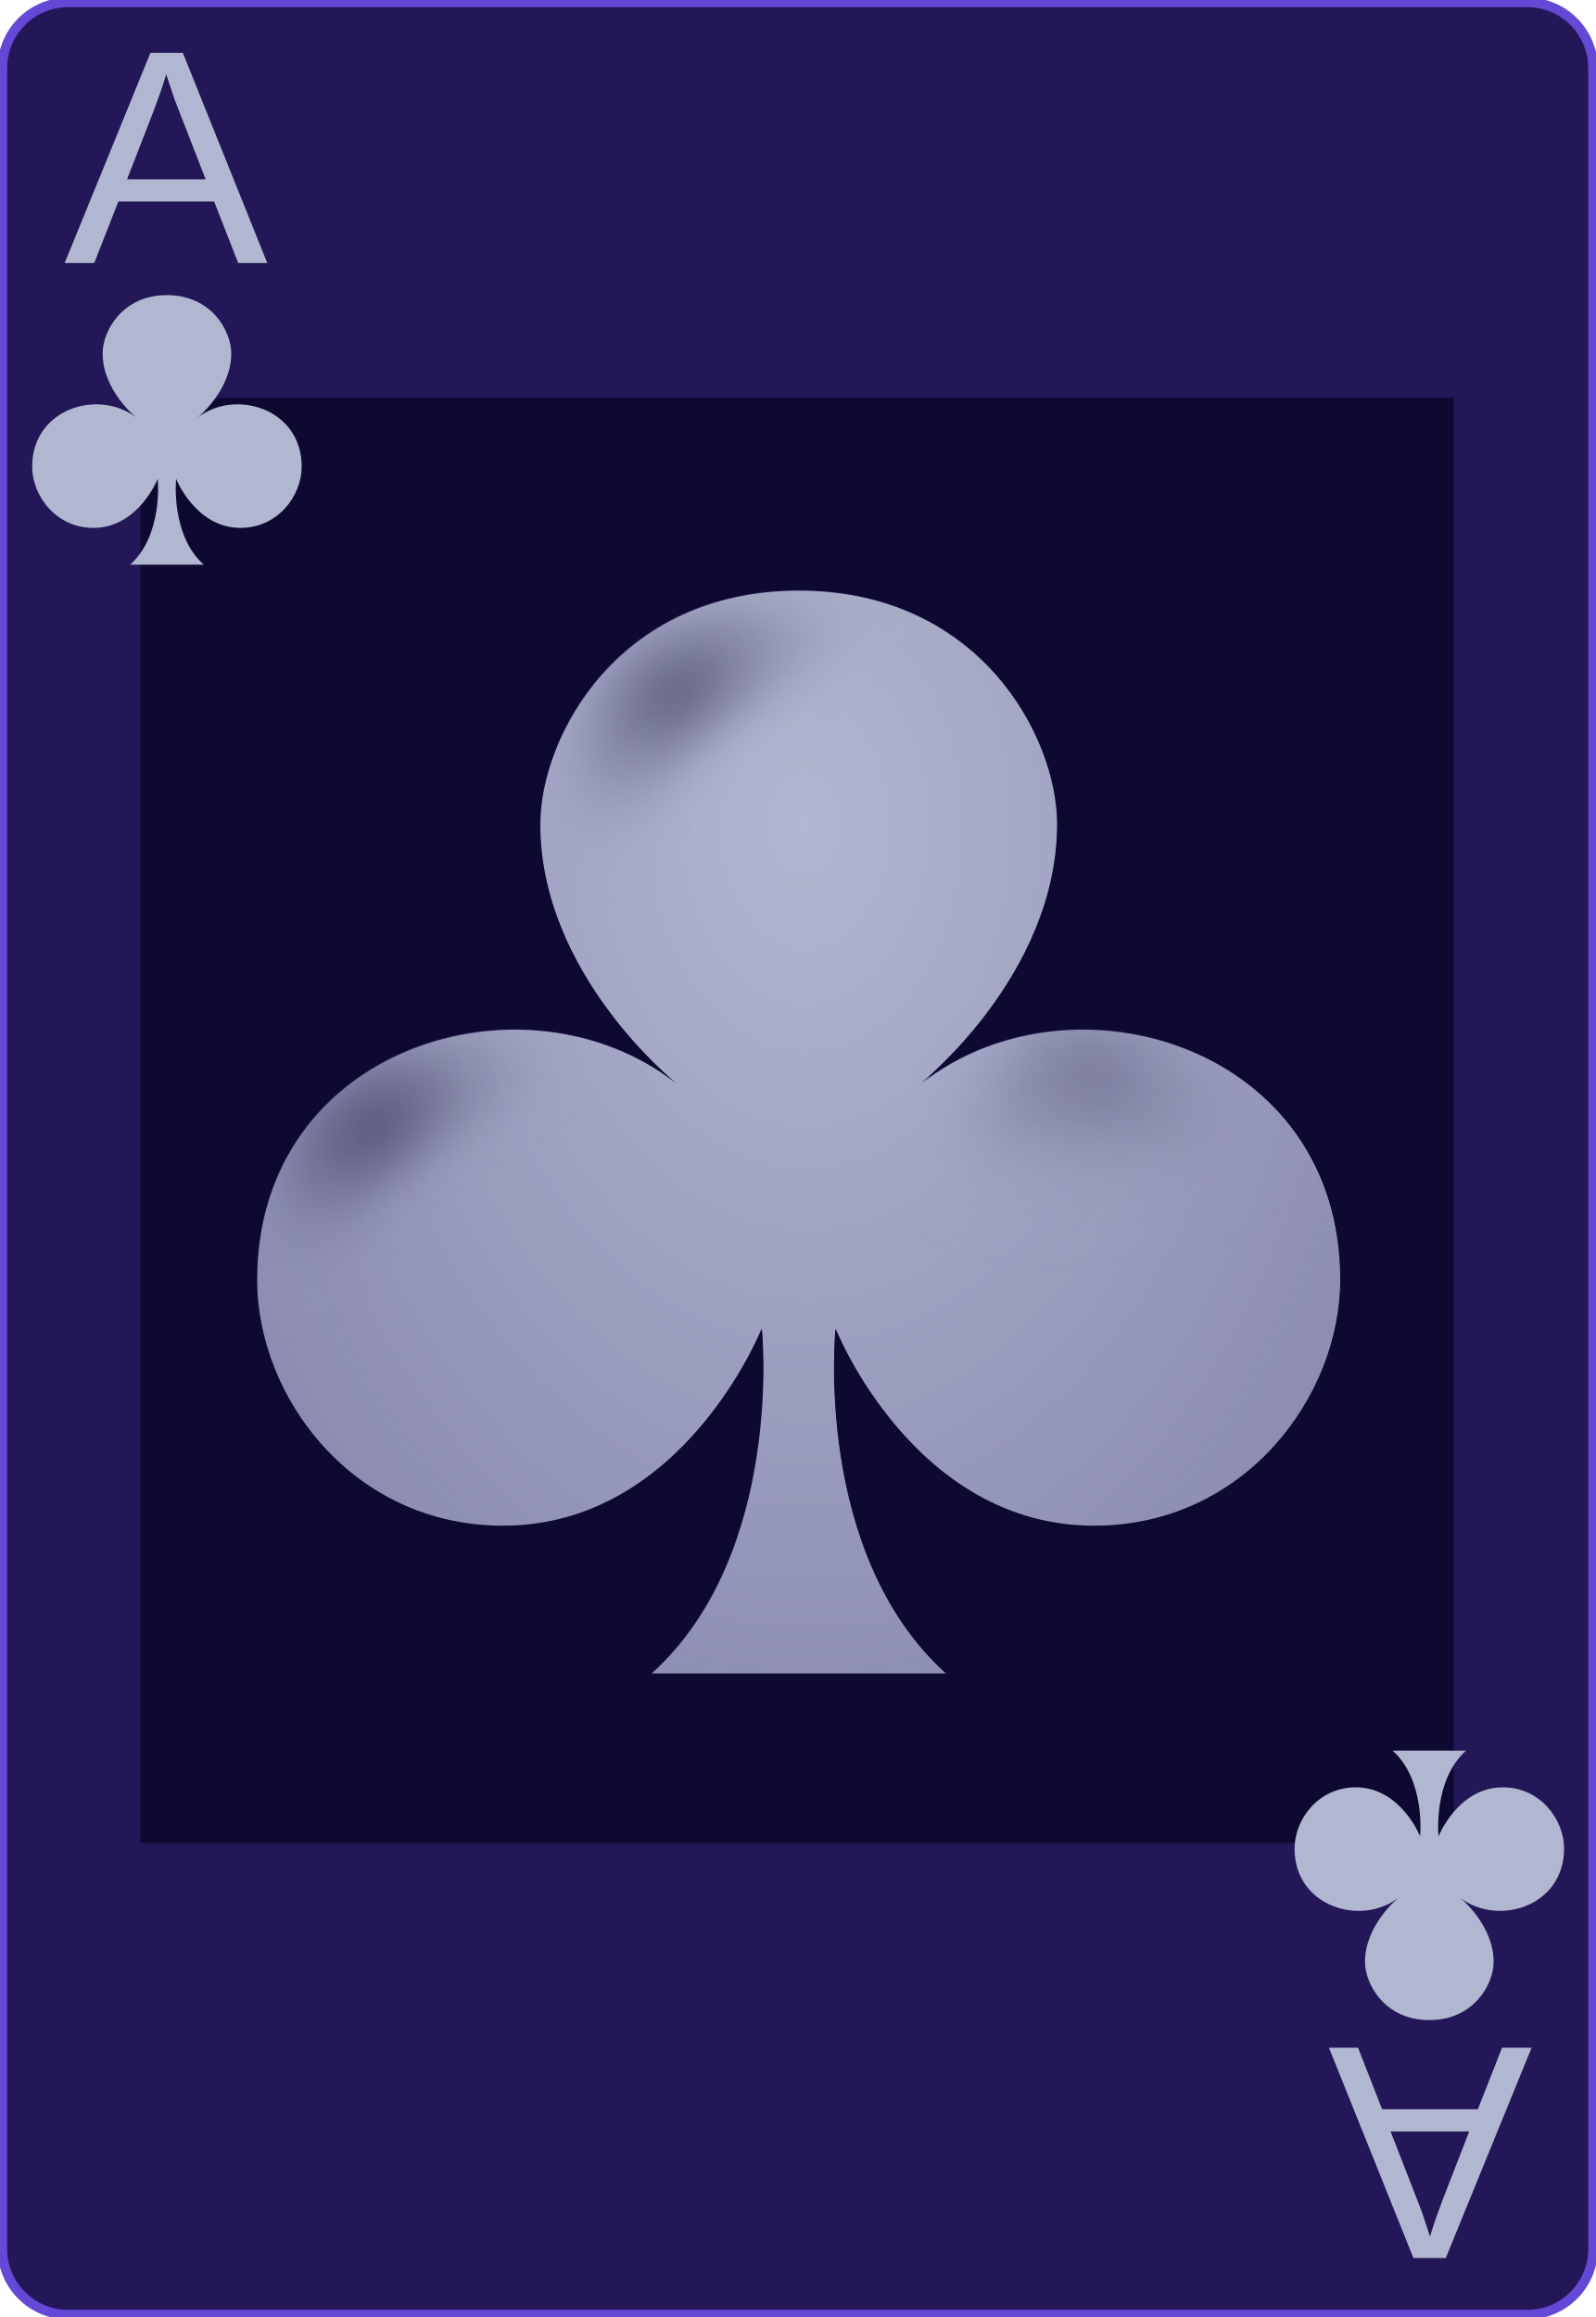
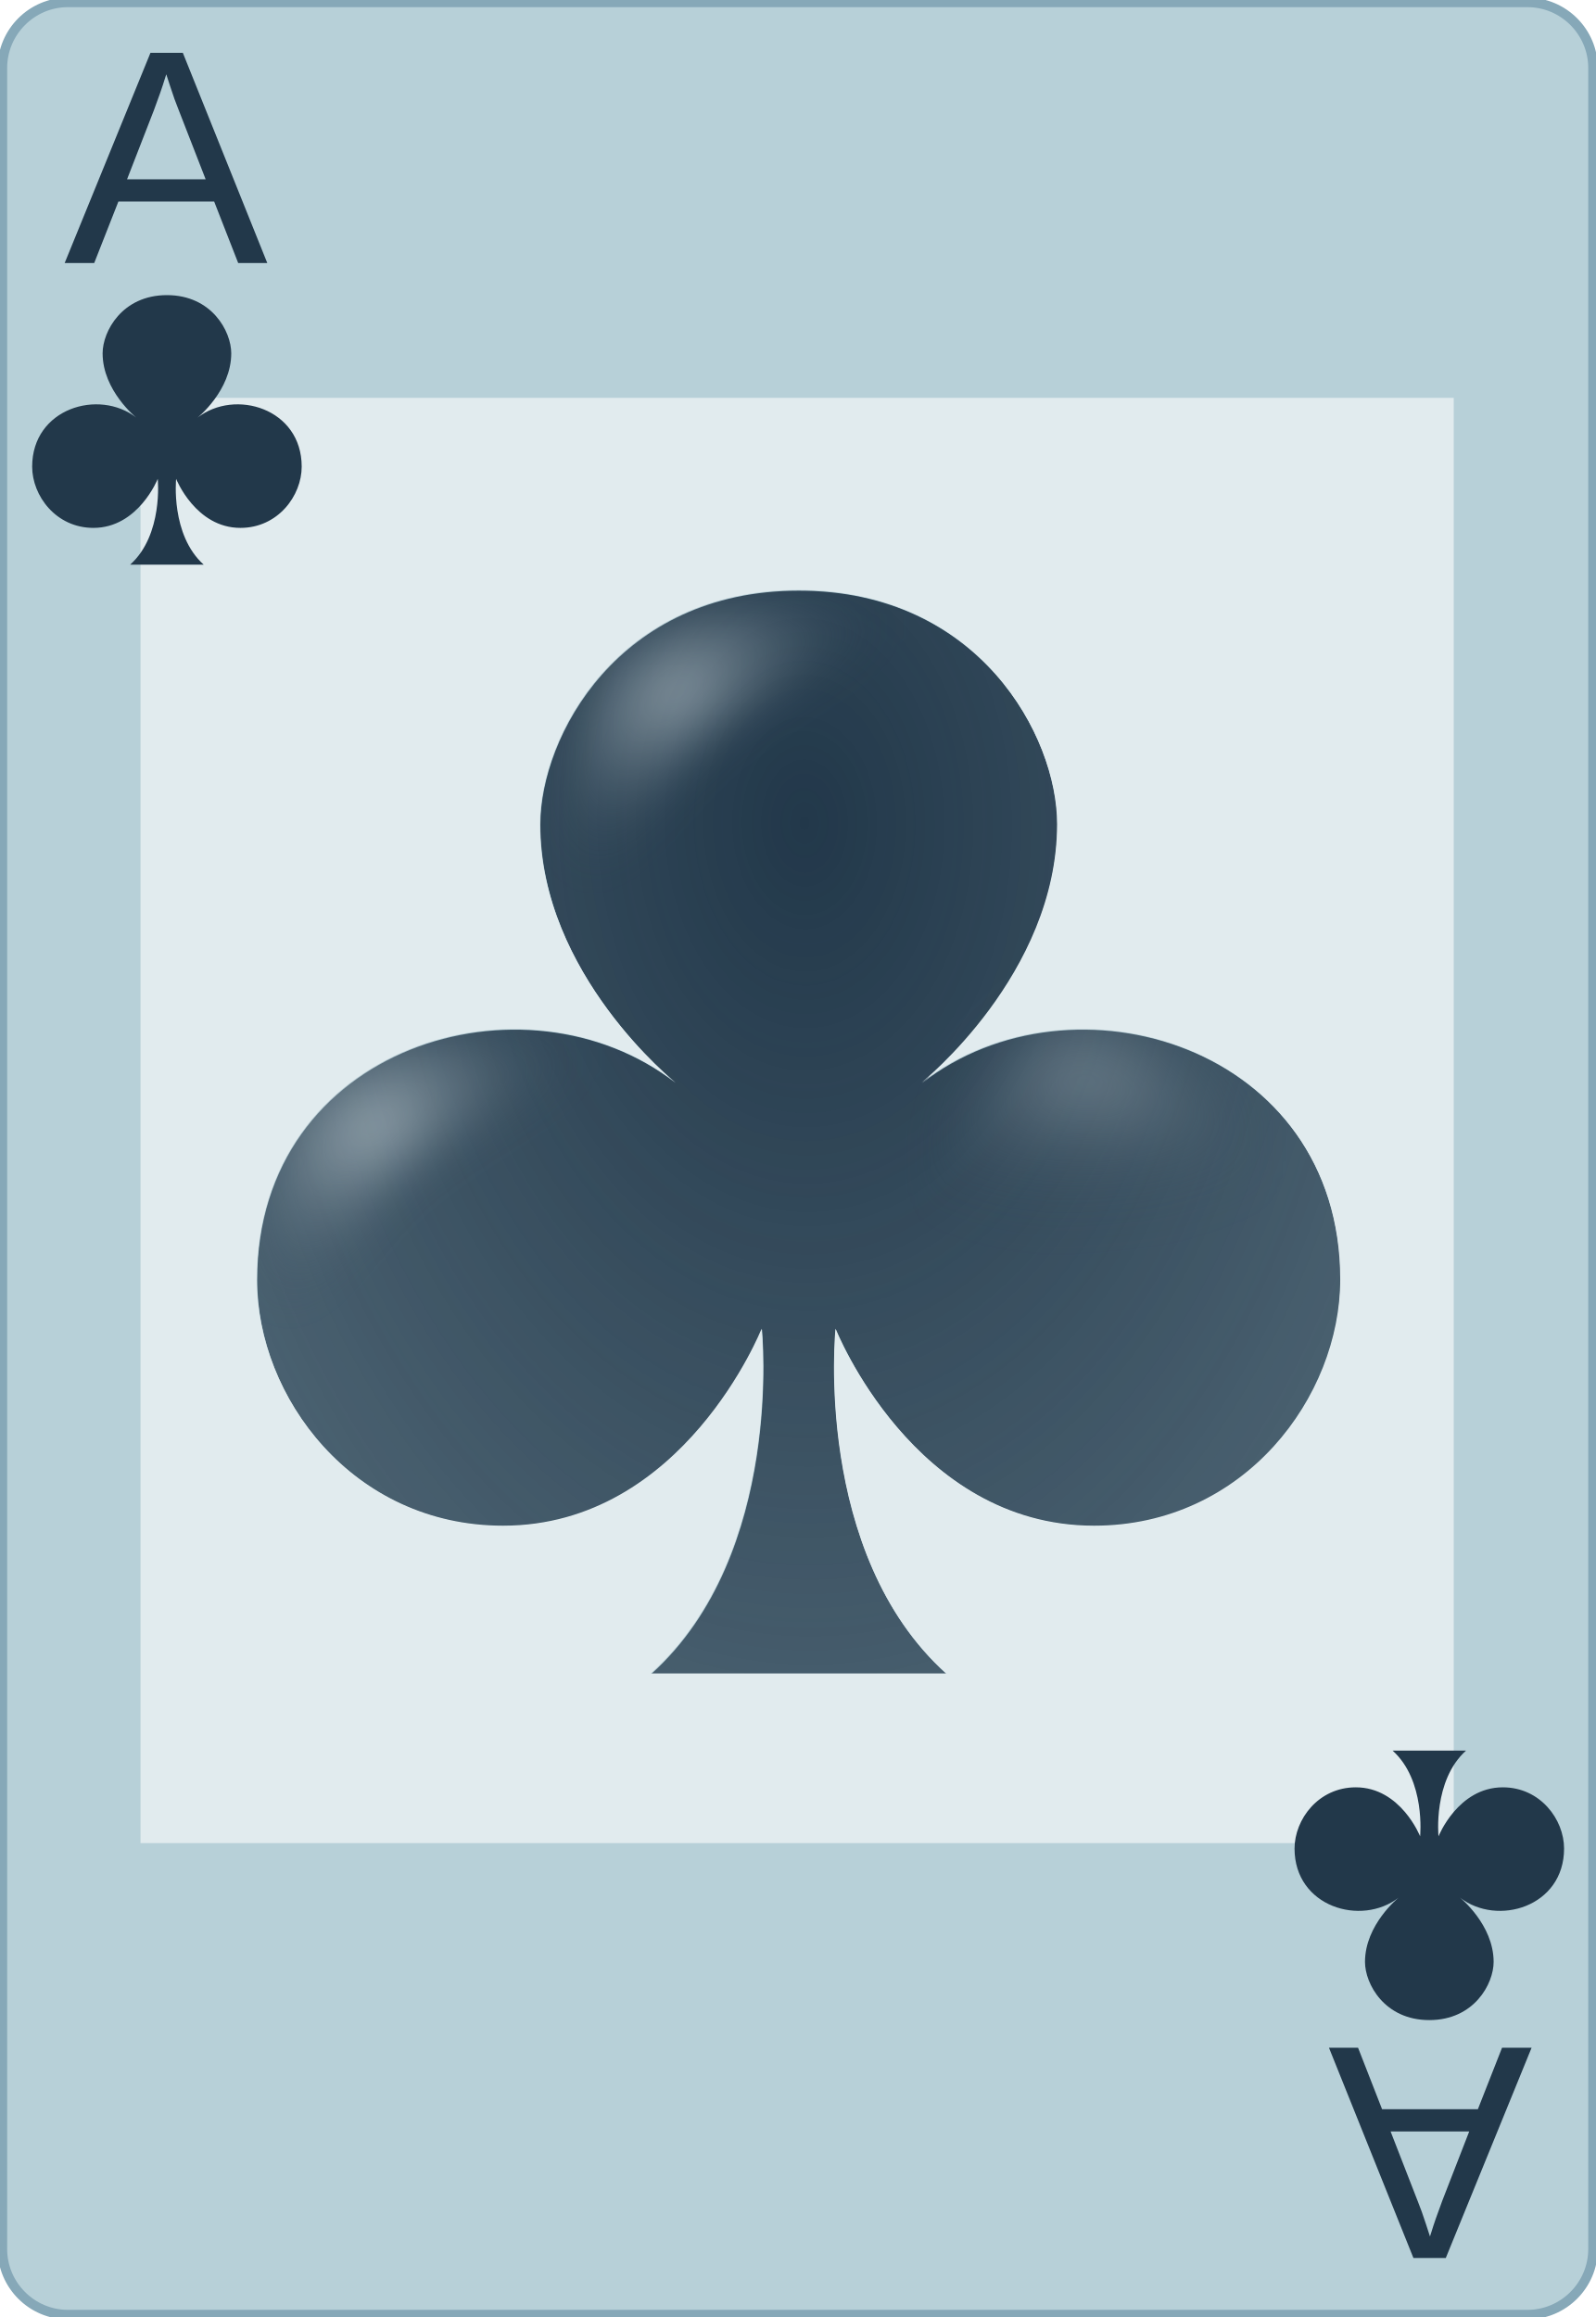
- <svg xmlns="http://www.w3.org/2000/svg" xmlns:xlink="http://www.w3.org/1999/xlink" width="167.087pt" height="242.667pt" viewBox="0 0 167.087 242.667" id="svg2" version="1.1" fill="#b1b7d0">
+ <svg xmlns="http://www.w3.org/2000/svg" xmlns:xlink="http://www.w3.org/1999/xlink" width="167.087pt" height="242.667pt" viewBox="0 0 167.087 242.667" id="svg2" version="1.1" fill="#22384a">
  <defs id="defs41">
    <radialGradient xlink:href="#linearGradient2984" id="radialGradient3760" cx="48.231" cy="18.138" fx="48.231" fy="18.138" r="9.5" gradientUnits="userSpaceOnUse" gradientTransform="matrix(-1.560526,0.01828294,-0.02684055,-2.290953,123.9838,58.80911)" />
    <linearGradient id="linearGradient2984">
-       <stop style="stop-color:#b1b7d0;stop-opacity:1;" offset="0" id="stop2986" />
-       <stop style="stop-color:#b1b7d0;stop-opacity:0.656;" offset="1" id="stop2988" />
+       <stop style="stop-color:#22384a;stop-opacity:1;" offset="0" id="stop2986" />
+       <stop style="stop-color:#22384a;stop-opacity:0.656;" offset="1" id="stop2988" />
    </linearGradient>
    <radialGradient xlink:href="#linearGradient3784" id="radialGradient3792" cx="171.487" cy="511.223" fx="171.487" fy="511.223" r="81.903" gradientTransform="matrix(1.152989,-0.6739155,0.3948202,0.6754904,-233.6326,270.4008)" gradientUnits="userSpaceOnUse" />
    <linearGradient id="linearGradient3784">
-       <stop style="stop-color:#0e0930;stop-opacity:0.534;" offset="0" id="stop3786" />
-       <stop style="stop-color:#b1b7d0;stop-opacity:0;" offset="1" id="stop3788" />
+       <stop style="stop-color:#e1ebee;stop-opacity:0.534;" offset="0" id="stop3786" />
+       <stop style="stop-color:#22384a;stop-opacity:0;" offset="1" id="stop3788" />
    </linearGradient>
    <filter color-interpolation-filters="sRGB" id="filter3834" x="-0.139" width="1.279" y="-0.162" height="1.325">
      <feGaussianBlur stdDeviation="9.511" id="feGaussianBlur3836" />
    </filter>
    <radialGradient r="81.903" fy="511.223" fx="171.487" cy="511.223" cx="171.487" gradientTransform="matrix(1.152989,-0.6739155,0.3948202,0.6754904,-233.6326,270.4008)" gradientUnits="userSpaceOnUse" id="radialGradient3855" xlink:href="#linearGradient3784-4" />
    <linearGradient id="linearGradient3784-4">
-       <stop style="stop-color:#0e0930;stop-opacity:0.519;" offset="0" id="stop3786-8" />
-       <stop style="stop-color:#b1b7d0;stop-opacity:0;" offset="1" id="stop3788-6" />
+       <stop style="stop-color:#e1ebee;stop-opacity:0.519;" offset="0" id="stop3786-8" />
+       <stop style="stop-color:#22384a;stop-opacity:0;" offset="1" id="stop3788-6" />
    </linearGradient>
    <filter color-interpolation-filters="sRGB" id="filter3834-6" x="-0.139" width="1.279" y="-0.162" height="1.325">
      <feGaussianBlur stdDeviation="9.511" id="feGaussianBlur3836-6" />
    </filter>
    <radialGradient r="81.903" fy="461.841" fx="181.694" cy="461.841" cx="181.694" gradientTransform="matrix(1.152989,-0.6739155,0.3948202,0.6754904,-233.6326,270.4008)" gradientUnits="userSpaceOnUse" id="radialGradient3916" xlink:href="#linearGradient3784-3" />
    <linearGradient id="linearGradient3784-3">
-       <stop style="stop-color:#0e0930;stop-opacity:0.702;" offset="0" id="stop3786-86" />
-       <stop style="stop-color:#b1b7d0;stop-opacity:0;" offset="1" id="stop3788-2" />
+       <stop style="stop-color:#e1ebee;stop-opacity:0.702;" offset="0" id="stop3786-86" />
+       <stop style="stop-color:#22384a;stop-opacity:0;" offset="1" id="stop3788-2" />
    </linearGradient>
    <filter color-interpolation-filters="sRGB" id="filter3834-7" x="-0.139" width="1.279" y="-0.162" height="1.325">
      <feGaussianBlur stdDeviation="9.511" id="feGaussianBlur3836-0" />
    </filter>
  </defs>
-   <g id="Layer_x0020_1" style="fill-rule:nonzero;clip-rule:nonzero;stroke:#b1b7d0;stroke-miterlimit:4;">
-     <path style="fill:#231757;stroke-width:0.5;;stroke:#6449d7;stroke-width:1;" d="M166.837,235.548c0,3.777-3.087,6.869-6.871,6.869H7.111c-3.775,0-6.861-3.092-6.861-6.869V7.12C0.25,3.343,3.336,0.25,7.111,0.25h152.855    c3.784,0,6.871,3.093,6.871,6.87v228.428z" id="path5" />
+   <g id="Layer_x0020_1" style="fill-rule:nonzero;clip-rule:nonzero;stroke:#22384a;stroke-miterlimit:4;">
+     <path style="fill:#b7d0d8;stroke-width:0.5;;stroke:#86a8b8;stroke-width:1;" d="M166.837,235.548c0,3.777-3.087,6.869-6.871,6.869H7.111c-3.775,0-6.861-3.092-6.861-6.869V7.12C0.25,3.343,3.336,0.25,7.111,0.25h152.855    c3.784,0,6.871,3.093,6.871,6.87v228.428z" id="path5" />
    <g style="stroke:none;" id="g7">
      <g id="g9">

			</g>
    </g>
    <g id="g15">

		</g>
    <g id="g19">

		</g>
    <g style="stroke:none;" id="g23">
      <g id="g25">

			</g>
    </g>
    <g style="stroke:none;" id="g31">
      <g id="g33">

			</g>
    </g>
  </g>
-   <text style="font-size:32px;font-style:normal;font-weight:normal;line-height:125%;letter-spacing:0px;word-spacing:0px;fill:#b1b7d0;fill-opacity:1;stroke:none;font-family:Bitstream Vera Sans" x="6.711" y="27.548" id="text3788" fill="#b1b7d0">
-     <tspan id="tspan3790" x="6.711" y="27.548" style="font-style:normal;font-variant:normal;font-weight:normal;font-stretch:normal;font-family:Arial;-inkscape-font-specification:Arial" fill="#b1b7d0">A</tspan>
+   <text style="font-size:32px;font-style:normal;font-weight:normal;line-height:125%;letter-spacing:0px;word-spacing:0px;fill:#22384a;fill-opacity:1;stroke:none;font-family:Bitstream Vera Sans" x="6.711" y="27.548" id="text3788" fill="#22384a">
+     <tspan id="tspan3790" x="6.711" y="27.548" style="font-style:normal;font-variant:normal;font-weight:normal;font-stretch:normal;font-family:Arial;-inkscape-font-specification:Arial" fill="#22384a">A</tspan>
  </text>
  <g transform="matrix(0.206146,0,0,0.206146,8.870546,16.51276)" id="g3804">
    <g id="layer1-1" transform="matrix(28.96992,0,0,28.96992,-1031.537,-187.3767)">
      <path style="fill:url(#radialGradient3760);fill-opacity:1" d="m 50.291,22.698 c 0,0 2.375,-1.9 2.375,-4.534 0,-1.542 -1.369,-4.102 -4.534,-4.102 -3.165,0 -4.534,2.561 -4.534,4.102 0,2.634 2.375,4.534 2.375,4.534 -2.638,-2.055 -7.341,-0.652 -7.341,3.455 0,2.056 1.68,4.318 4.318,4.318 3.165,0 4.534,-3.455 4.534,-3.455 0,0 0.402,3.938 -1.943,6.046 h 5.182 c -2.345,-2.107 -1.943,-6.046 -1.943,-6.046 0,0 1.369,3.455 4.534,3.455 2.639,0 4.318,-2.263 4.318,-4.318 0,-4.107 -4.703,-5.51 -7.341,-3.455 z" id="cl" />
    </g>
    <path transform="matrix(1.109126,0,0,1.207169,-37.34915,-111.3423)" id="path3762" d="m 117.301,604.266 c 0,0 -8.068,-94.95 22.857,-122.857 34.761,-31.369 140,-11.429 140,-11.429 0,0 -71.54,24.838 -100,48.571 -27.21,22.692 -62.857,85.714 -62.857,85.714 z" style="fill:url(#radialGradient3792);fill-opacity:1;stroke:none;filter:url(#filter3834)" />
    <path transform="matrix(1.109126,0,0,1.207169,117.2523,-332.2654)" id="path3762-6" d="m 117.301,604.266 c 0,0 -8.068,-94.95 22.857,-122.857 34.761,-31.369 140,-11.429 140,-11.429 0,0 -71.54,24.838 -100,48.571 -27.21,22.692 -62.857,85.714 -62.857,85.714 z" style="fill:url(#radialGradient3855);fill-opacity:1;stroke:none;filter:url(#filter3834-6)" />
    <path transform="matrix(1.142038,0.7029084,-0.8418848,1.367838,729.3719,-305.0747)" id="path3762-7" d="m 117.301,604.266 c 0,0 -8.068,-94.95 22.857,-122.857 34.761,-31.369 140,-11.429 140,-11.429 0,0 -71.54,24.838 -100,48.571 -27.21,22.692 -62.857,85.714 -62.857,85.714 z" style="fill:url(#radialGradient3916);fill-opacity:1;stroke:none;filter:url(#filter3834-7)" />
-     <path id="rect3015" d="m 28.356,122.025 0,734.281 667.156,0 0,-734.281 -667.156,0 z m 334.281,97.625 c 91.69,0 131.375,74.172 131.375,118.844 0,76.307 -68.812,131.344 -68.812,131.344 76.423,-59.533 212.656,-18.886 212.656,100.094 0,59.533 -48.642,125.094 -125.094,125.094 -91.69,0 -131.344,-100.094 -131.344,-100.094 0,0 -11.653,114.117 56.281,175.156 l -150.125,0 c 67.934,-61.069 56.312,-175.156 56.312,-175.156 0,0 -39.654,100.094 -131.344,100.094 -76.423,0 -125.094,-65.532 -125.094,-125.094 0,-118.979 136.234,-159.627 212.656,-100.094 0,0 -68.812,-55.037 -68.812,-131.344 0,-44.643 39.654,-118.844 131.344,-118.844 z" style="fill:#0e0930;fill-opacity:1;fill-rule:nonzero;stroke:none" />
+     <path id="rect3015" d="m 28.356,122.025 0,734.281 667.156,0 0,-734.281 -667.156,0 z m 334.281,97.625 c 91.69,0 131.375,74.172 131.375,118.844 0,76.307 -68.812,131.344 -68.812,131.344 76.423,-59.533 212.656,-18.886 212.656,100.094 0,59.533 -48.642,125.094 -125.094,125.094 -91.69,0 -131.344,-100.094 -131.344,-100.094 0,0 -11.653,114.117 56.281,175.156 l -150.125,0 c 67.934,-61.069 56.312,-175.156 56.312,-175.156 0,0 -39.654,100.094 -131.344,100.094 -76.423,0 -125.094,-65.532 -125.094,-125.094 0,-118.979 136.234,-159.627 212.656,-100.094 0,0 -68.812,-55.037 -68.812,-131.344 0,-44.643 39.654,-118.844 131.344,-118.844 z" style="fill:#e1ebee;fill-opacity:1;fill-rule:nonzero;stroke:none" />
  </g>
  <g transform="matrix(1.485651,0,0,1.485651,-54.02466,10.01807)" id="layer1-1-4">
-     <path id="cl-9" d="m 50.291,22.698 c 0,0 2.375,-1.9 2.375,-4.534 0,-1.542 -1.369,-4.102 -4.534,-4.102 -3.165,0 -4.534,2.561 -4.534,4.102 0,2.634 2.375,4.534 2.375,4.534 -2.638,-2.055 -7.341,-0.652 -7.341,3.455 0,2.056 1.68,4.318 4.318,4.318 3.165,0 4.534,-3.455 4.534,-3.455 0,0 0.402,3.938 -1.943,6.046 h 5.182 c -2.345,-2.107 -1.943,-6.046 -1.943,-6.046 0,0 1.369,3.455 4.534,3.455 2.639,0 4.318,-2.263 4.318,-4.318 0,-4.107 -4.703,-5.51 -7.341,-3.455 z" style="fill:#b1b7d0" />
+     <path id="cl-9" d="m 50.291,22.698 c 0,0 2.375,-1.9 2.375,-4.534 0,-1.542 -1.369,-4.102 -4.534,-4.102 -3.165,0 -4.534,2.561 -4.534,4.102 0,2.634 2.375,4.534 2.375,4.534 -2.638,-2.055 -7.341,-0.652 -7.341,3.455 0,2.056 1.68,4.318 4.318,4.318 3.165,0 4.534,-3.455 4.534,-3.455 0,0 0.402,3.938 -1.943,6.046 h 5.182 c -2.345,-2.107 -1.943,-6.046 -1.943,-6.046 0,0 1.369,3.455 4.534,3.455 2.639,0 4.318,-2.263 4.318,-4.318 0,-4.107 -4.703,-5.51 -7.341,-3.455 z" style="fill:#22384a" />
  </g>
-   <text style="font-size:32px;font-style:normal;font-weight:normal;line-height:125%;letter-spacing:0px;word-spacing:0px;fill:#b1b7d0;fill-opacity:1;stroke:none;font-family:Bitstream Vera Sans" x="-160.464" y="-214.467" id="text3788-8" transform="scale(-1,-1)" fill="#b1b7d0">
-     <tspan id="tspan3790-7" x="-160.464" y="-214.467" style="font-style:normal;font-variant:normal;font-weight:normal;font-stretch:normal;font-family:Arial;-inkscape-font-specification:Arial" fill="#b1b7d0">A</tspan>
+   <text style="font-size:32px;font-style:normal;font-weight:normal;line-height:125%;letter-spacing:0px;word-spacing:0px;fill:#22384a;fill-opacity:1;stroke:none;font-family:Bitstream Vera Sans" x="-160.464" y="-214.467" id="text3788-8" transform="scale(-1,-1)" fill="#22384a">
+     <tspan id="tspan3790-7" x="-160.464" y="-214.467" style="font-style:normal;font-variant:normal;font-weight:normal;font-stretch:normal;font-family:Arial;-inkscape-font-specification:Arial" fill="#22384a">A</tspan>
  </text>
  <g transform="matrix(-1.485651,0,0,-1.485651,221.1992,232.4618)" id="layer1-1-4-1">
-     <path id="cl-9-7" d="m 50.291,22.698 c 0,0 2.375,-1.9 2.375,-4.534 0,-1.542 -1.369,-4.102 -4.534,-4.102 -3.165,0 -4.534,2.561 -4.534,4.102 0,2.634 2.375,4.534 2.375,4.534 -2.638,-2.055 -7.341,-0.652 -7.341,3.455 0,2.056 1.68,4.318 4.318,4.318 3.165,0 4.534,-3.455 4.534,-3.455 0,0 0.402,3.938 -1.943,6.046 h 5.182 c -2.345,-2.107 -1.943,-6.046 -1.943,-6.046 0,0 1.369,3.455 4.534,3.455 2.639,0 4.318,-2.263 4.318,-4.318 0,-4.107 -4.703,-5.51 -7.341,-3.455 z" style="fill:#b1b7d0" />
+     <path id="cl-9-7" d="m 50.291,22.698 c 0,0 2.375,-1.9 2.375,-4.534 0,-1.542 -1.369,-4.102 -4.534,-4.102 -3.165,0 -4.534,2.561 -4.534,4.102 0,2.634 2.375,4.534 2.375,4.534 -2.638,-2.055 -7.341,-0.652 -7.341,3.455 0,2.056 1.68,4.318 4.318,4.318 3.165,0 4.534,-3.455 4.534,-3.455 0,0 0.402,3.938 -1.943,6.046 h 5.182 c -2.345,-2.107 -1.943,-6.046 -1.943,-6.046 0,0 1.369,3.455 4.534,3.455 2.639,0 4.318,-2.263 4.318,-4.318 0,-4.107 -4.703,-5.51 -7.341,-3.455 z" style="fill:#22384a" />
  </g>
</svg>
